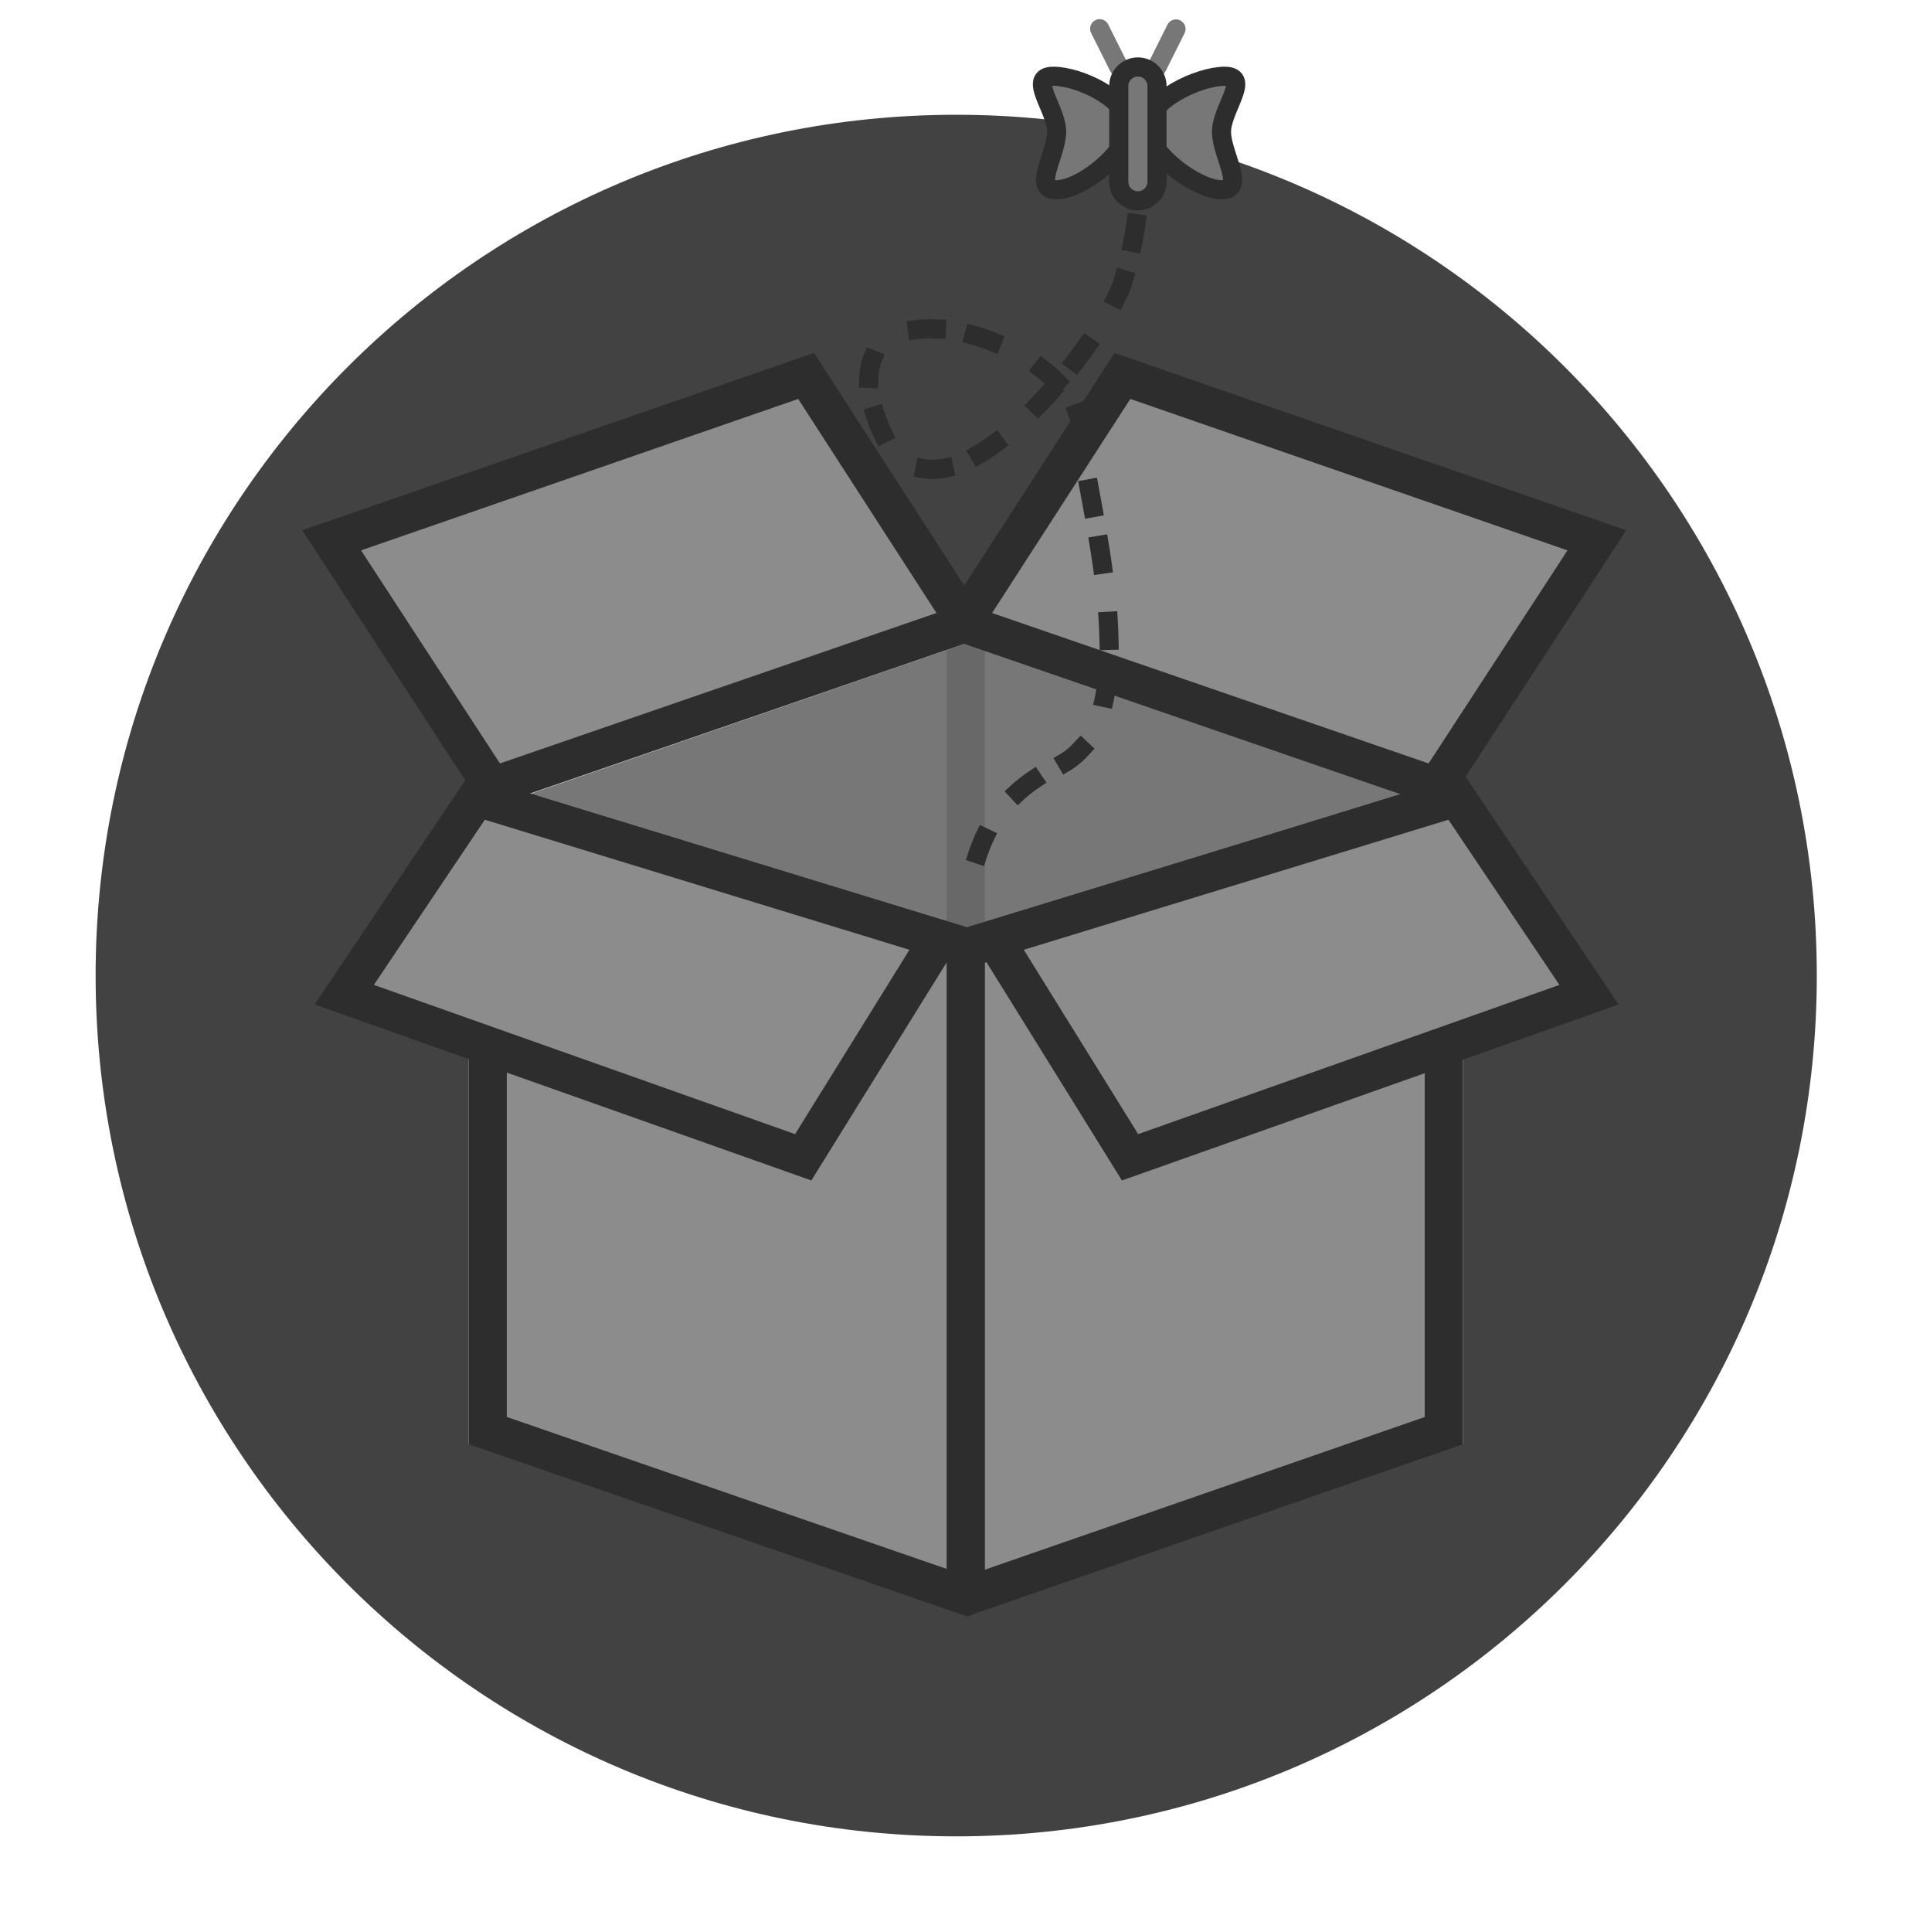
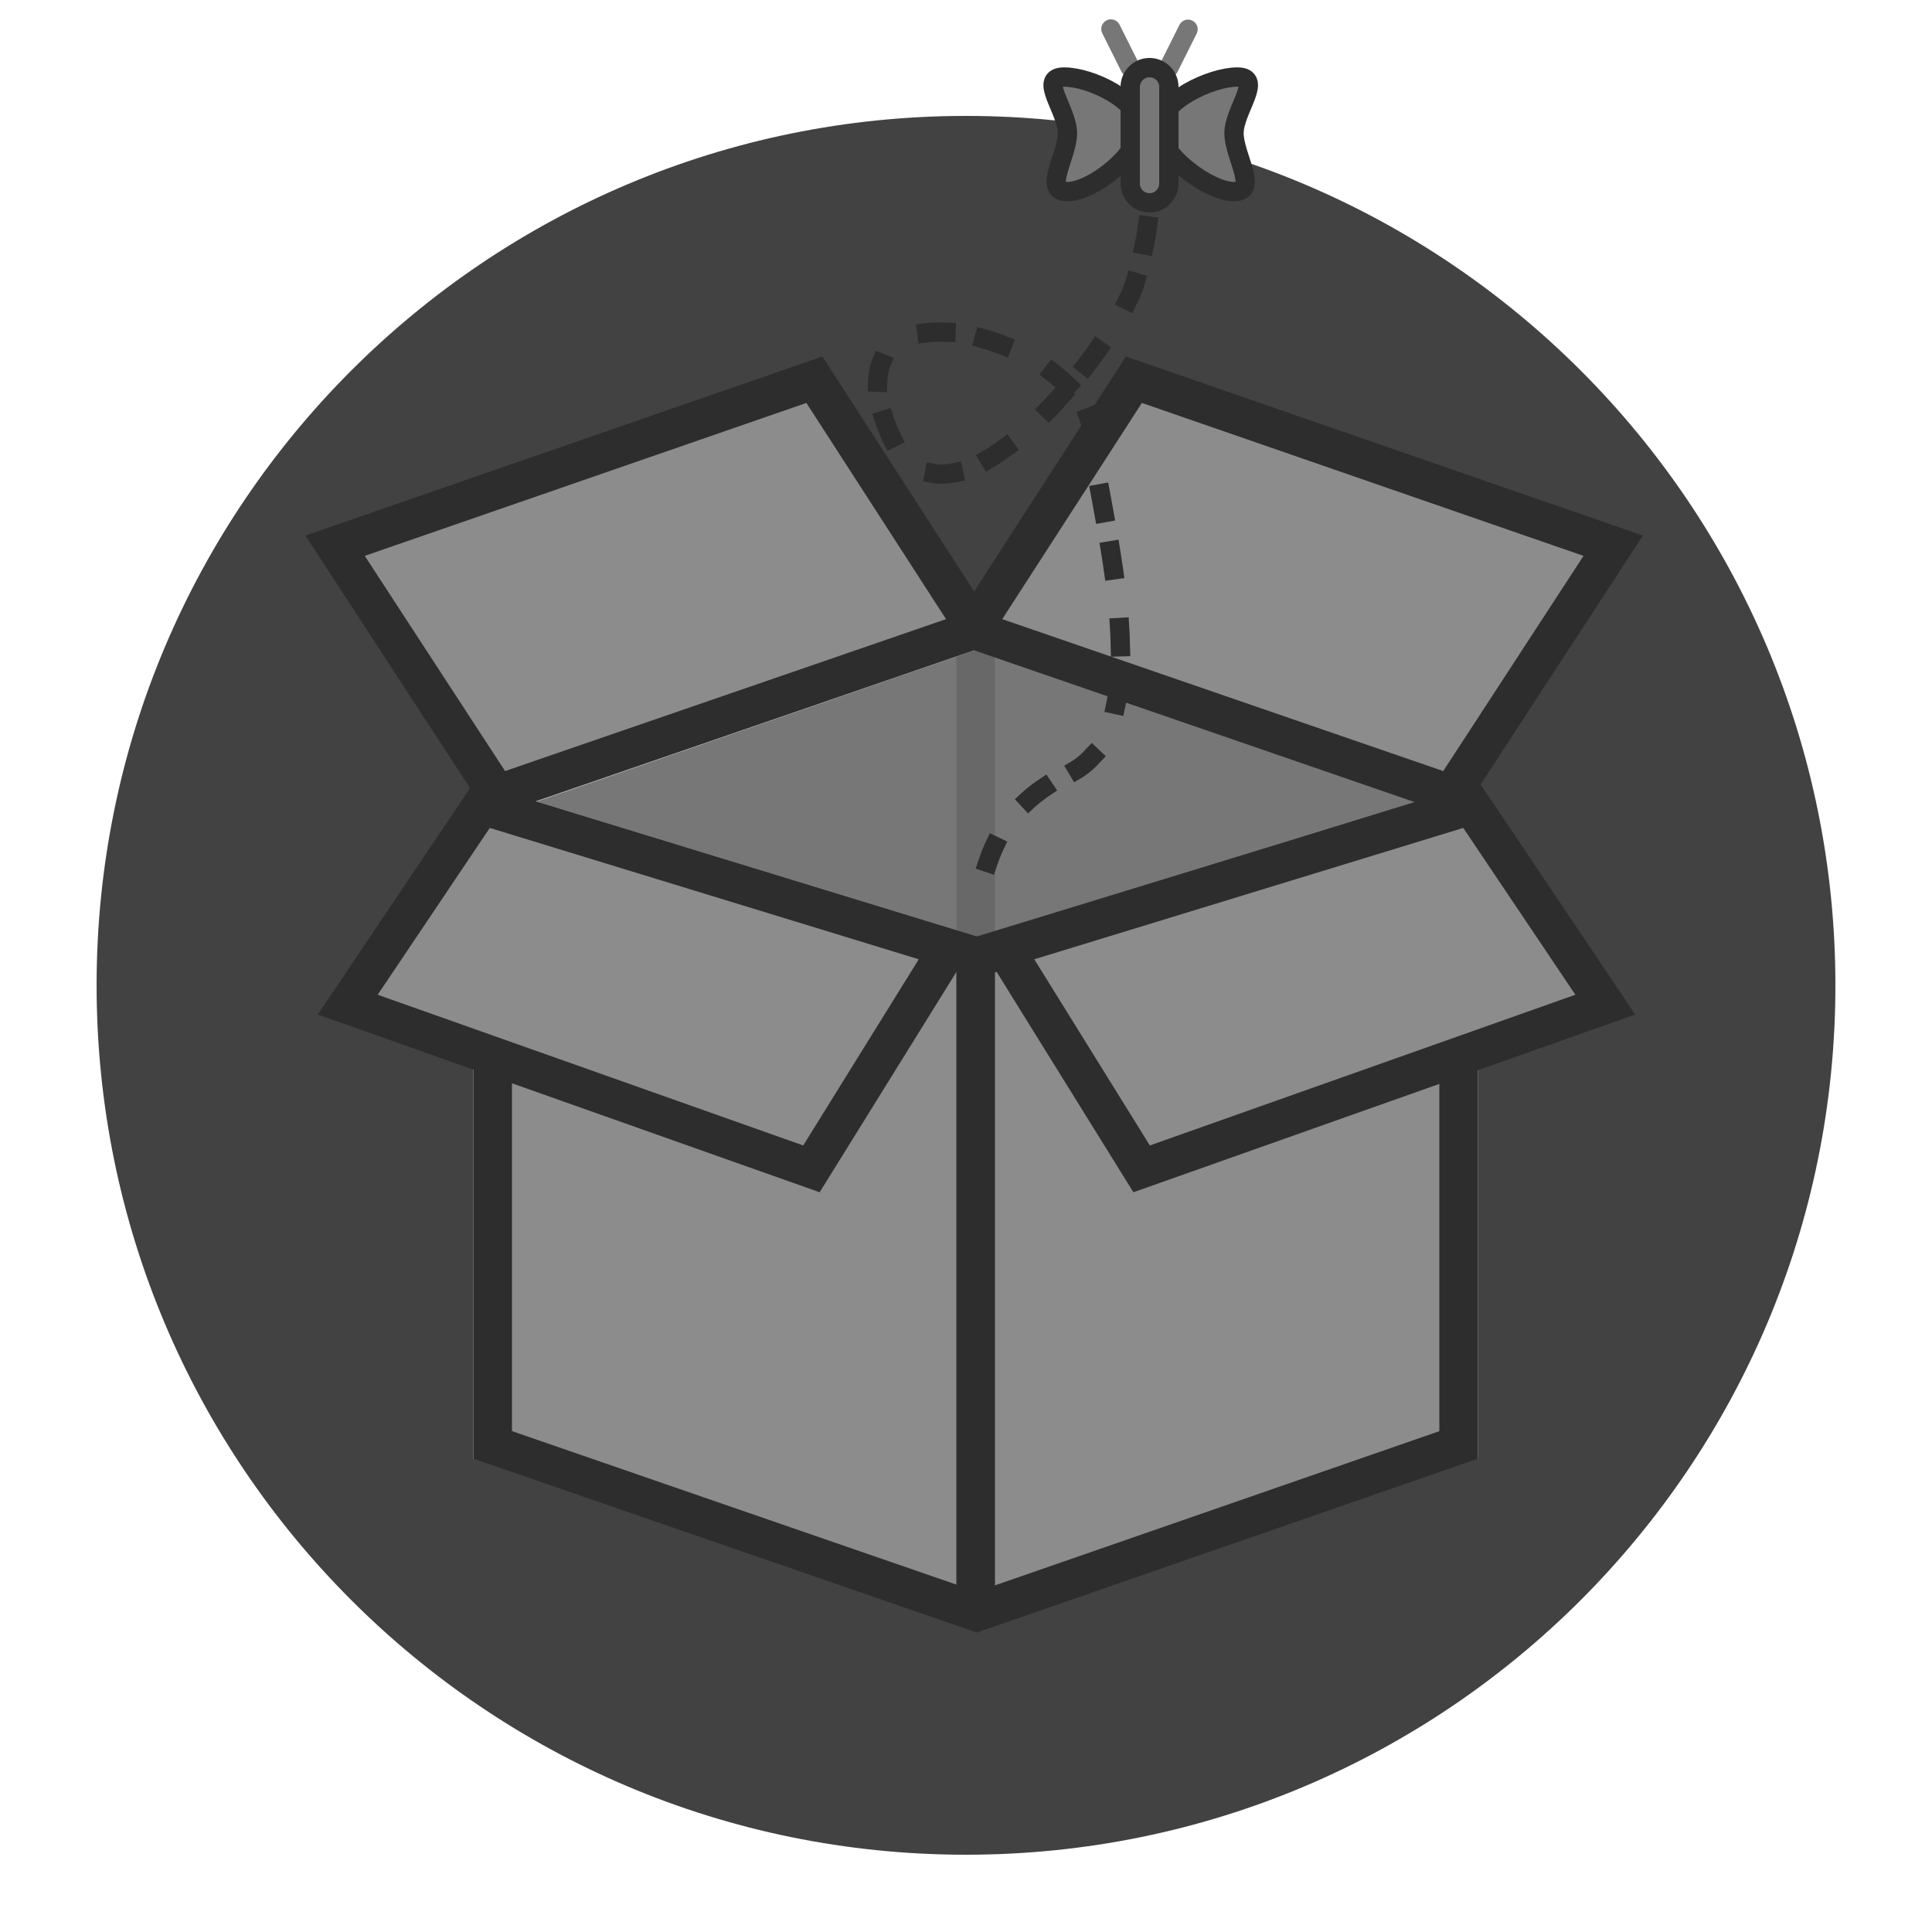
- <svg xmlns="http://www.w3.org/2000/svg" width="100" height="101" viewBox="0 0 100 101">
+ <svg xmlns="http://www.w3.org/2000/svg" width="100" height="100" viewBox="0 0 100 100">
  <g fill="none" fill-rule="evenodd">
    <path fill="#D8D8D8" fill-opacity="0" d="M0 1h100v100H0z" />
    <circle cx="50" cy="51" r="45" fill="#424242" />
    <g stroke-width="2">
      <path fill="#777" stroke="#E9F4FF" d="M25.5 74.148V41.213l25.062-8.655L75.5 41.211v32.933l-24.859-7.69L25.5 74.148z" />
      <path stroke="#2D2D2D" stroke-linecap="square" d="M50.5 34.5v32" opacity=".2" />
      <path fill="#8C8C8C" stroke="#2D2D2D" d="M25.5 41.852v32.935l25.062 8.655L75.5 74.789V41.856l-24.859 7.69L25.5 41.852z" />
      <path stroke="#2D2D2D" stroke-linecap="square" d="M50.5 49.5v32" />
-       <path fill="#8C8C8C" stroke="#2D2D2D" stroke-linecap="square" d="M24.935 41.68L18 52l24 8.5 7.09-11.424zM76.154 41.68L83.09 52l-24 8.5L52 49.076z" />
-       <path fill="#8C8C8C" stroke="#2D2D2D" d="M25.73 41.11l-8.387-12.864 24.809-8.592L50.5 32.576z" />
-       <path fill="#8C8C8C" stroke="#2D2D2D" d="M75.113 41.11L83.5 28.246l-24.81-8.592-8.347 12.922z" />
+       <path fill="#8C8C8C" stroke="#2D2D2D" stroke-linecap="square" d="M24.935 41.68L18 52l24 8.5 7.09-11.424zM76.154 41.68L83.09 52l-24 8.5L52 49.076z M25.73 41.11l-8.387-12.864 24.809-8.592L50.5 32.576z M75.113 41.11L83.5 28.246l-24.81-8.592-8.347 12.922z " />
    </g>
    <path stroke="#2D2D2D" stroke-dasharray="1,3,1,2" stroke-linecap="square" d="M59.657 7.703c.03 2.533-.28 4.864-.93 6.993-.974 3.195-10.184 15.167-12.929 7.098-2.745-8.07 10.733-4.045 10.733.769 0 2.88 3.99 15.106-1.213 17.49-2.088.956-3.483 2.487-4.185 4.592" />
    <g fill="#777" transform="translate(54)">
      <path fill-rule="nonzero" d="M6.276 3.947a.5.5 0 0 1-.223-.67l1-2a.5.5 0 0 1 .894.447l-1 2a.5.5 0 0 1-.67.223zM3.276 1.053a.5.5 0 0 0-.223.67l1 2a.5.5 0 0 0 .894-.447l-1-2a.5.5 0 0 0-.67-.223z" />
      <path stroke="#2D2D2D" d="M1.25 9.918c-1.305 0 0-1.824 0-3.026 0-1.202-1.552-2.905-.171-2.905 1.38 0 3.927 1.219 3.927 2.6 0 1.38-2.452 3.331-3.757 3.331zM9.872 9.918c1.305 0 0-1.824 0-3.026 0-1.202 1.552-2.905.17-2.905-1.38 0-4.04 1.265-4.04 2.645 0 1.381 2.566 3.286 3.87 3.286z" />
      <rect width="2" height="7" x="4.5" y="3.5" stroke="#2D2D2D" rx="1" />
    </g>
  </g>
</svg>
